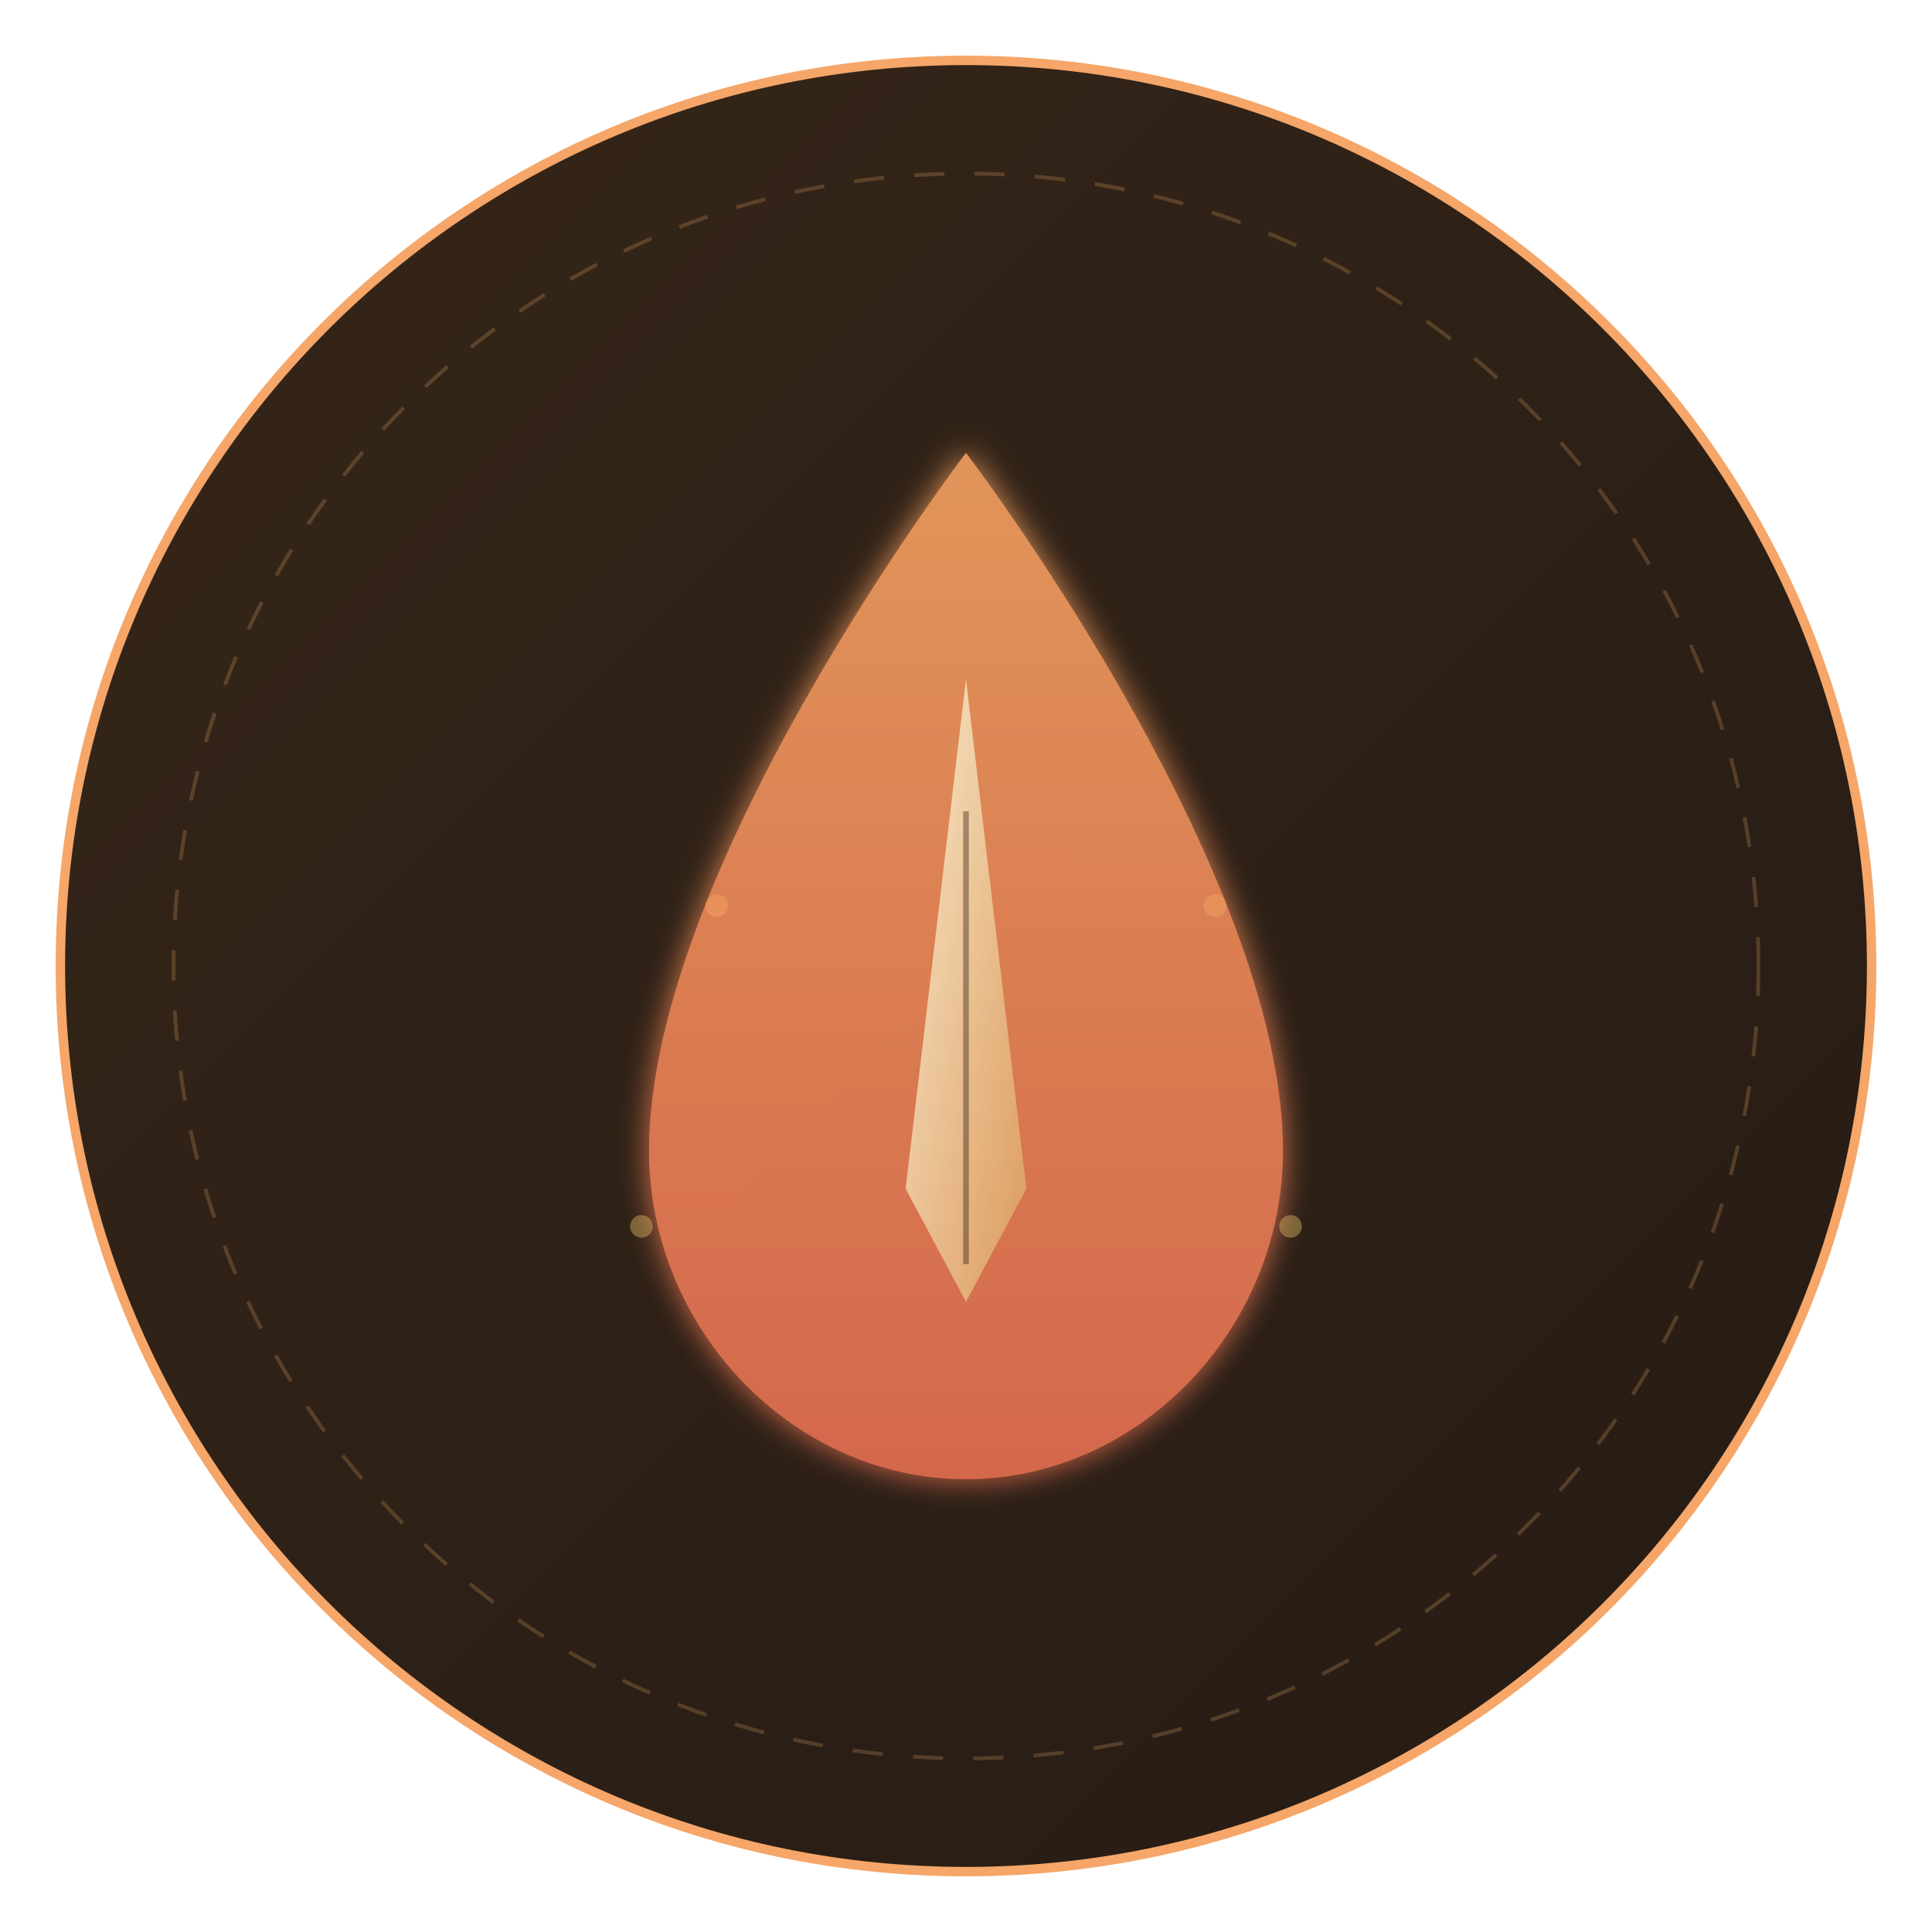
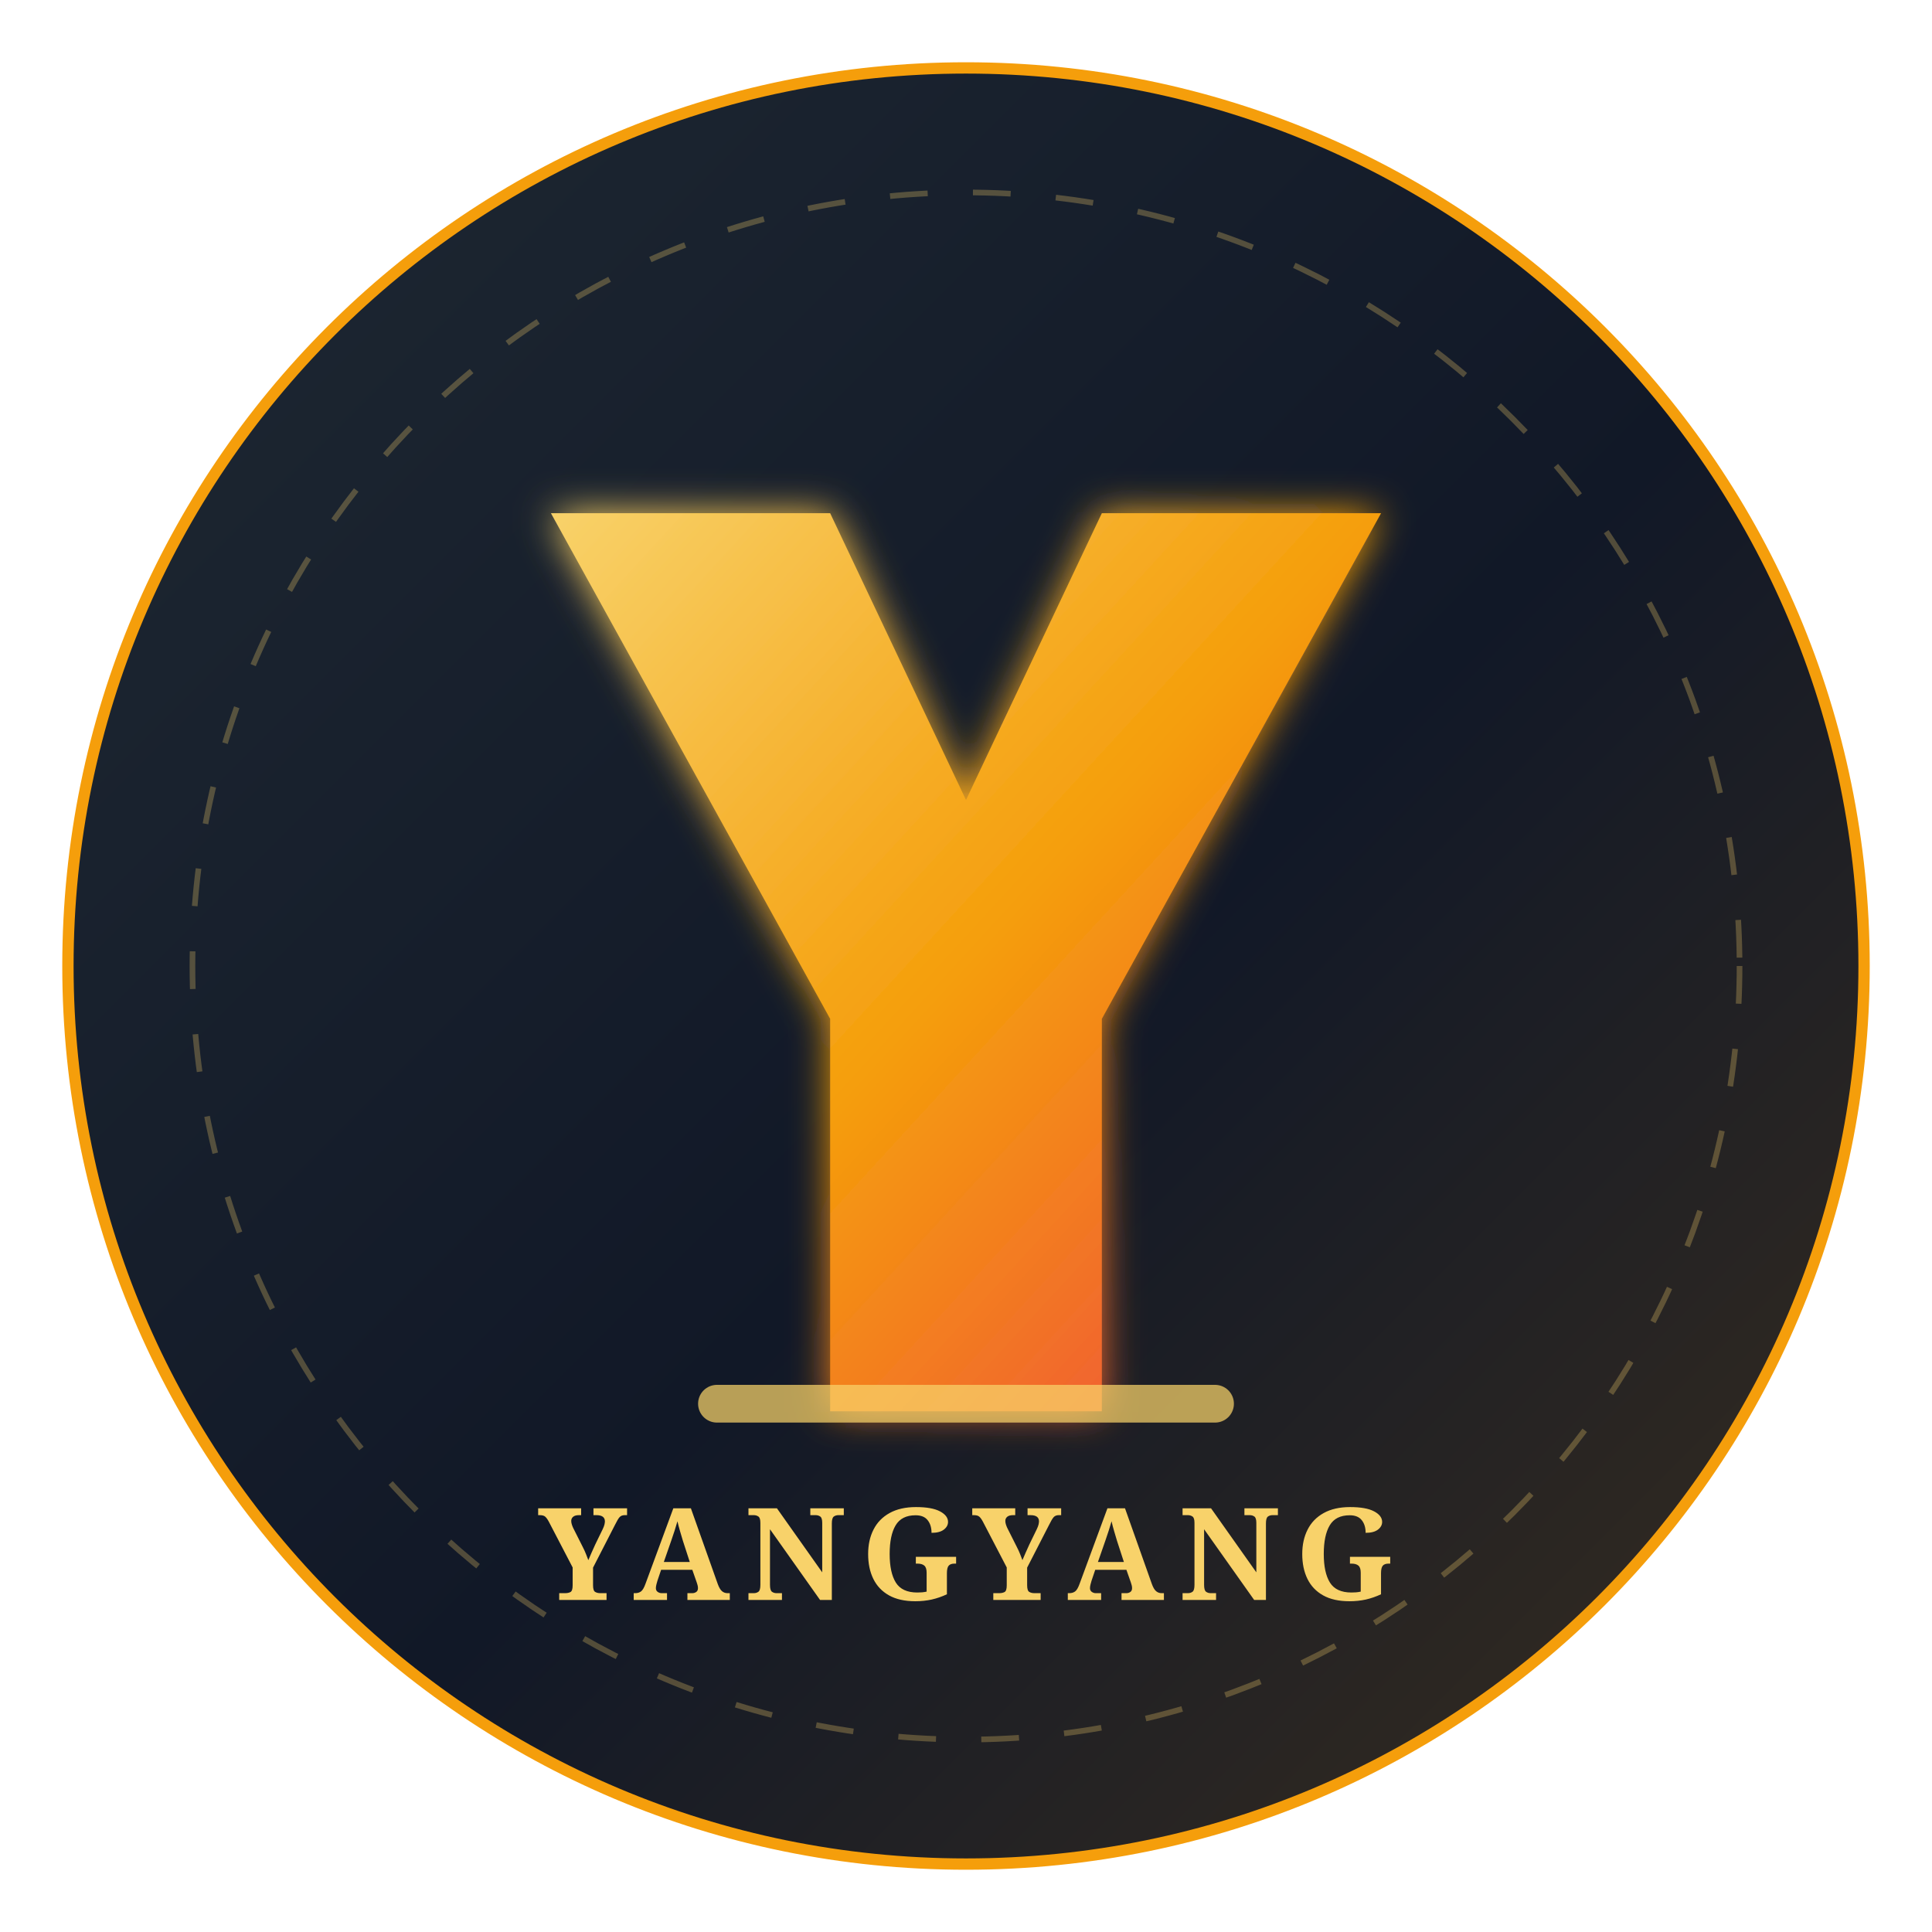
<svg xmlns="http://www.w3.org/2000/svg" viewBox="0 0 512 512" fill="none">
  <defs>
    <linearGradient id="bg" x1="0%" y1="0%" x2="100%" y2="100%">
-       <stop offset="0%" stop-color="#2d1b0e" />
-       <stop offset="100%" stop-color="#1a1008" />
+       <stop offset="0%" stop-color="#1f2933" />
+       <stop offset="55%" stop-color="#111827" />
+       <stop offset="100%" stop-color="#3b2f1f" />
    </linearGradient>
-     <linearGradient id="drop" x1="0%" y1="0%" x2="0%" y2="100%">
-       <stop offset="0%" stop-color="#f4a261" />
-       <stop offset="100%" stop-color="#e76f51" />
+     <linearGradient id="accent" x1="0%" y1="0%" x2="100%" y2="100%">
+       <stop offset="0%" stop-color="#f8d26a" />
+       <stop offset="50%" stop-color="#f59e0b" />
+       <stop offset="100%" stop-color="#ef4444" />
    </linearGradient>
-     <linearGradient id="nib" x1="0%" y1="0%" x2="100%" y2="100%">
-       <stop offset="0%" stop-color="#fefae0" />
-       <stop offset="100%" stop-color="#dda15e" />
-     </linearGradient>
-     <filter id="glow">
-       <feGaussianBlur stdDeviation="4" result="blur" />
+     <filter id="softGlow">
+       <feGaussianBlur stdDeviation="5" result="blur" />
      <feMerge>
        <feMergeNode in="blur" />
        <feMergeNode in="SourceGraphic" />
      </feMerge>
    </filter>
  </defs>
-   <circle cx="256" cy="256" r="240" fill="url(#bg)" stroke="#f4a261" stroke-width="2.5" opacity="0.95" />
-   <circle cx="256" cy="256" r="210" fill="none" stroke="#dda15e" stroke-width="1" stroke-dasharray="8 8" opacity="0.25" />
-   <path d="M256 120 C256 120, 340 230, 340 305 C340 352, 302 392, 256 392 C210 392, 172 352, 172 305 C172 230, 256 120, 256 120Z" fill="url(#drop)" filter="url(#glow)" opacity="0.9" />
-   <path d="M256 180 L240 315 L256 345 L272 315 Z" fill="url(#nib)" opacity="0.85" />
-   <line x1="256" y1="215" x2="256" y2="335" stroke="#2d1b0e" stroke-width="1.5" opacity="0.4" />
-   <circle cx="190" cy="240" r="3" fill="#f4a261" opacity="0.5" />
-   <circle cx="322" cy="240" r="3" fill="#f4a261" opacity="0.5" />
-   <circle cx="170" cy="325" r="3" fill="#e9c46a" opacity="0.4" />
-   <circle cx="342" cy="325" r="3" fill="#e9c46a" opacity="0.4" />
+   <circle cx="256" cy="256" r="238" fill="url(#bg)" stroke="#f59e0b" stroke-width="3" />
+   <circle cx="256" cy="256" r="205" fill="none" stroke="#f8d26a" stroke-width="1.5" stroke-dasharray="10 12" opacity="0.28" />
+   <path d="M146 136 L220 270 V374 H292 V270 L366 136 H292 L256 212 L220 136 H146Z" fill="url(#accent)" filter="url(#softGlow)" />
+   <path d="M190 372 H322" stroke="#f8d26a" stroke-width="10" stroke-linecap="round" opacity="0.72" />
+   <text x="256" y="424" text-anchor="middle" font-family="Georgia, 'Noto Serif', 'Times New Roman', serif" font-size="34" font-weight="bold" letter-spacing="4" fill="#f8d26a">YANGYANG</text>
</svg>
